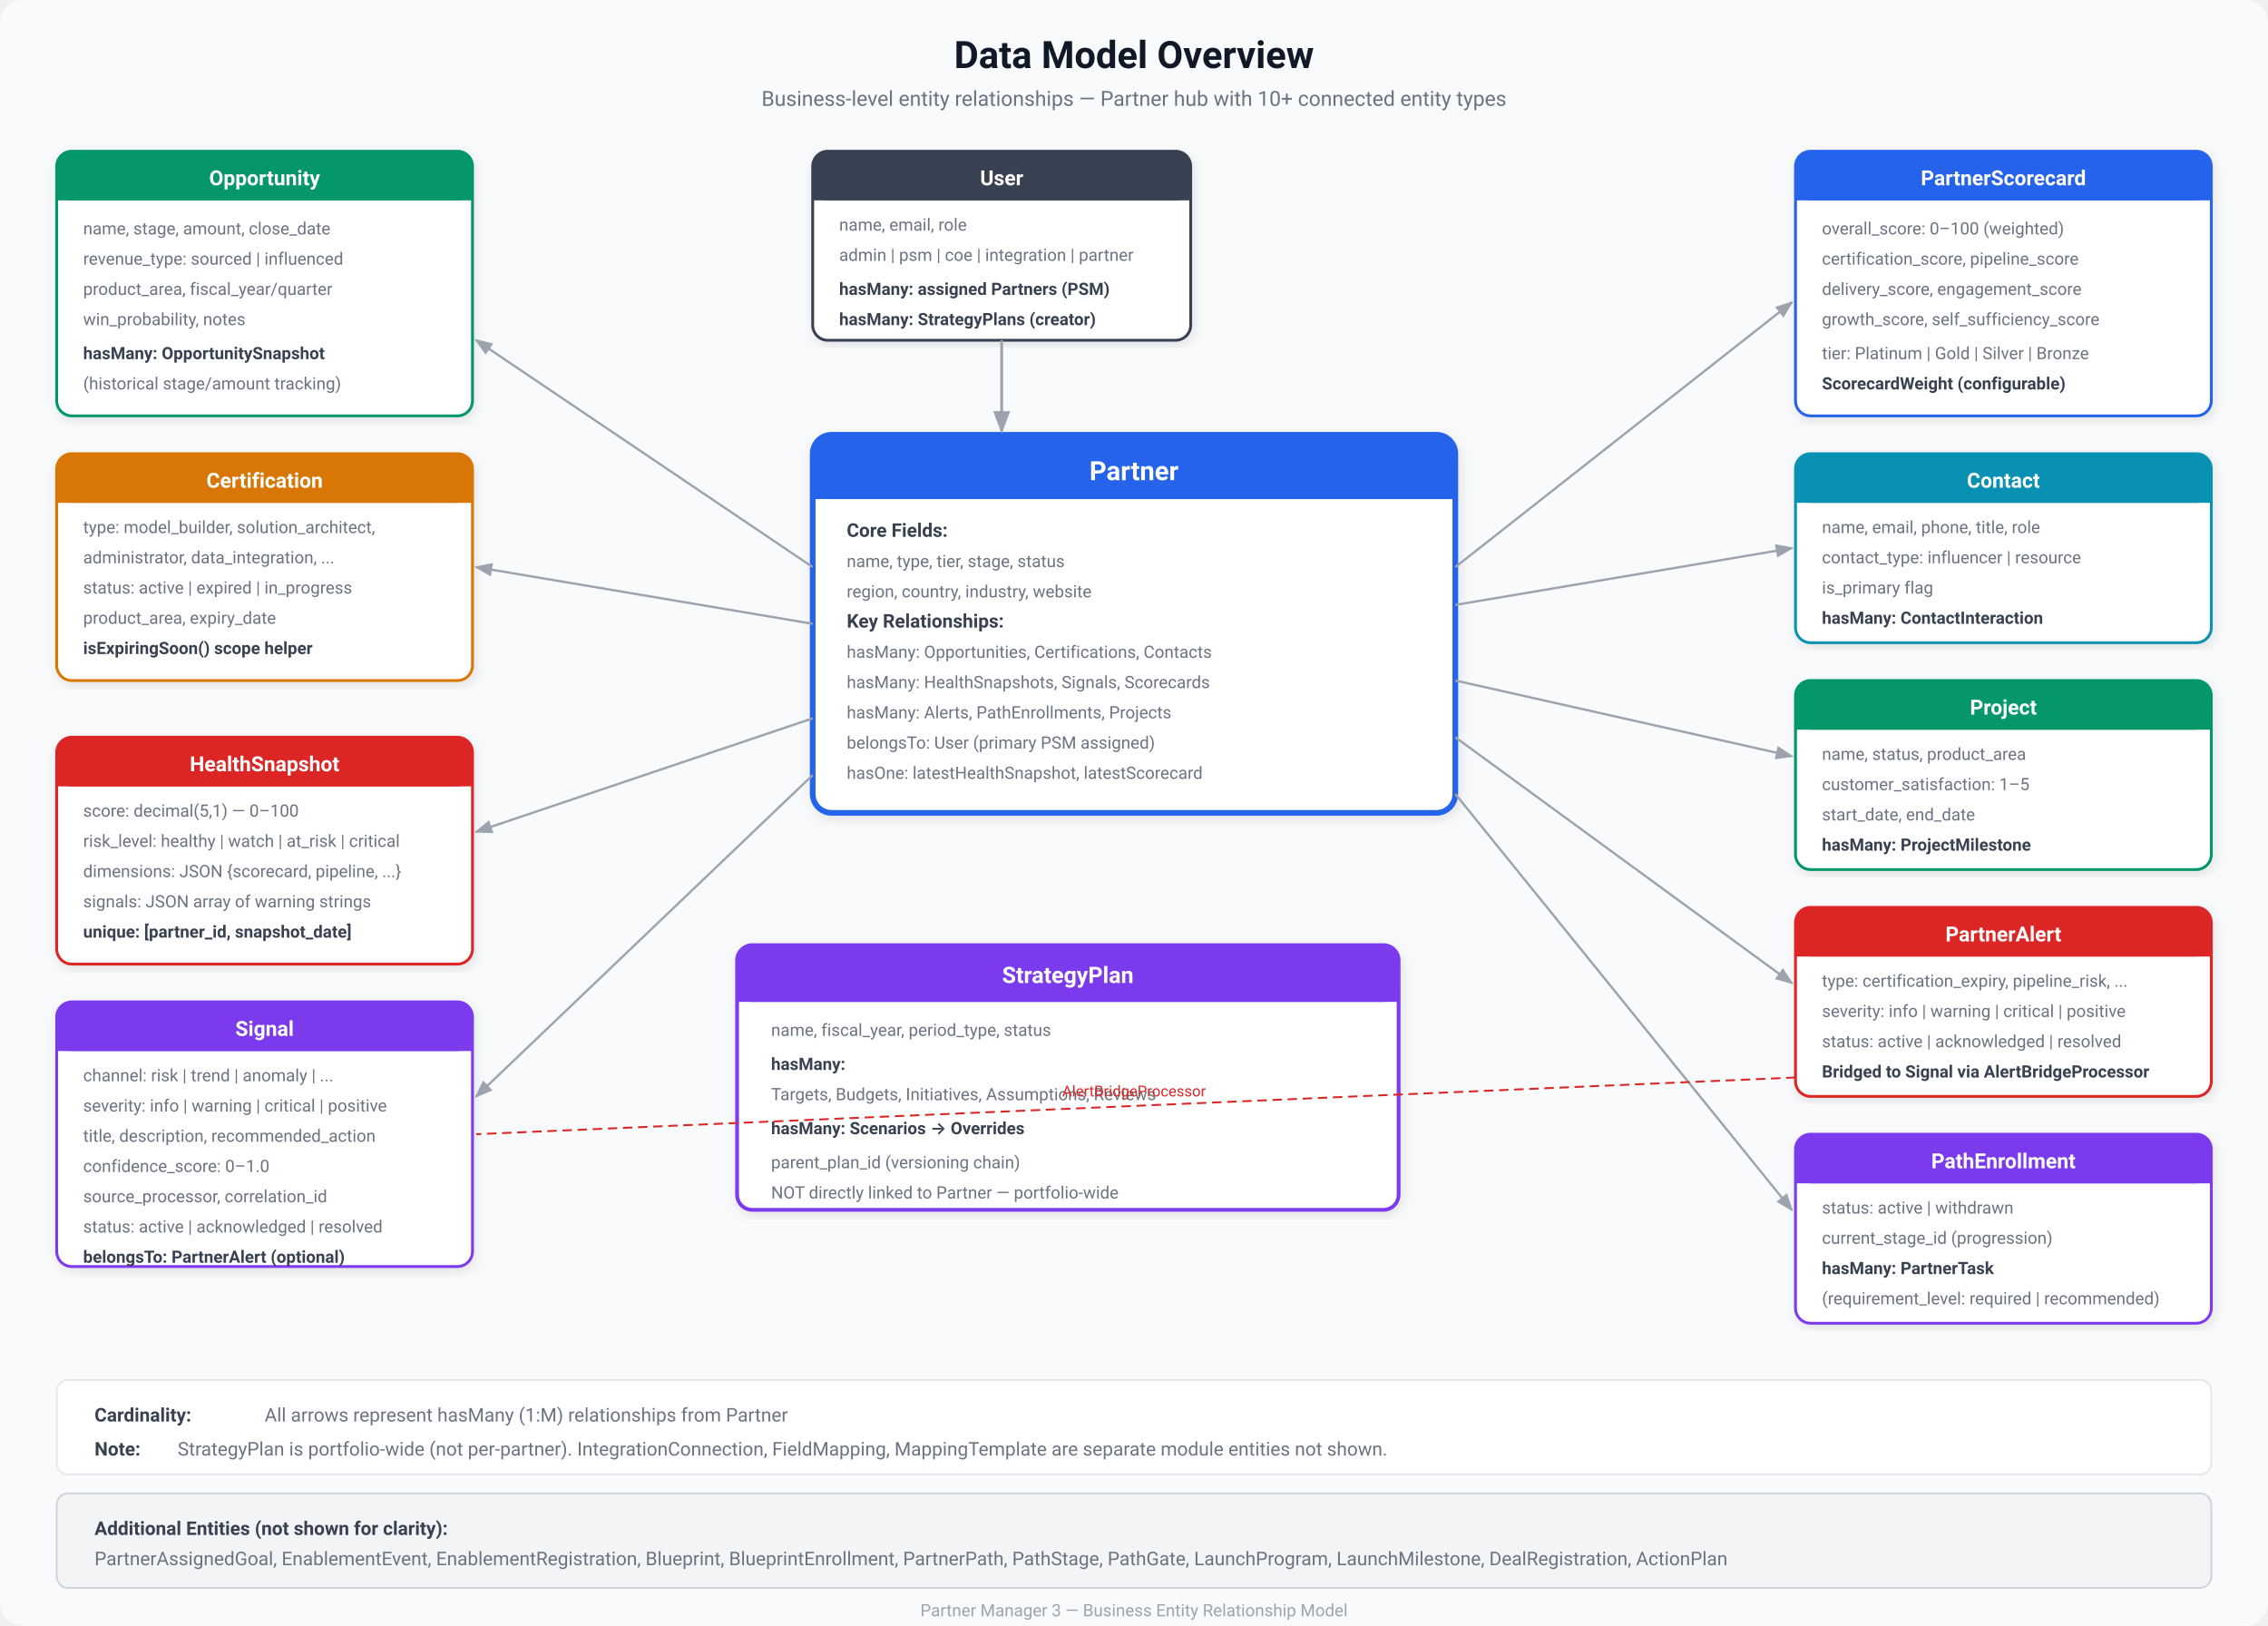
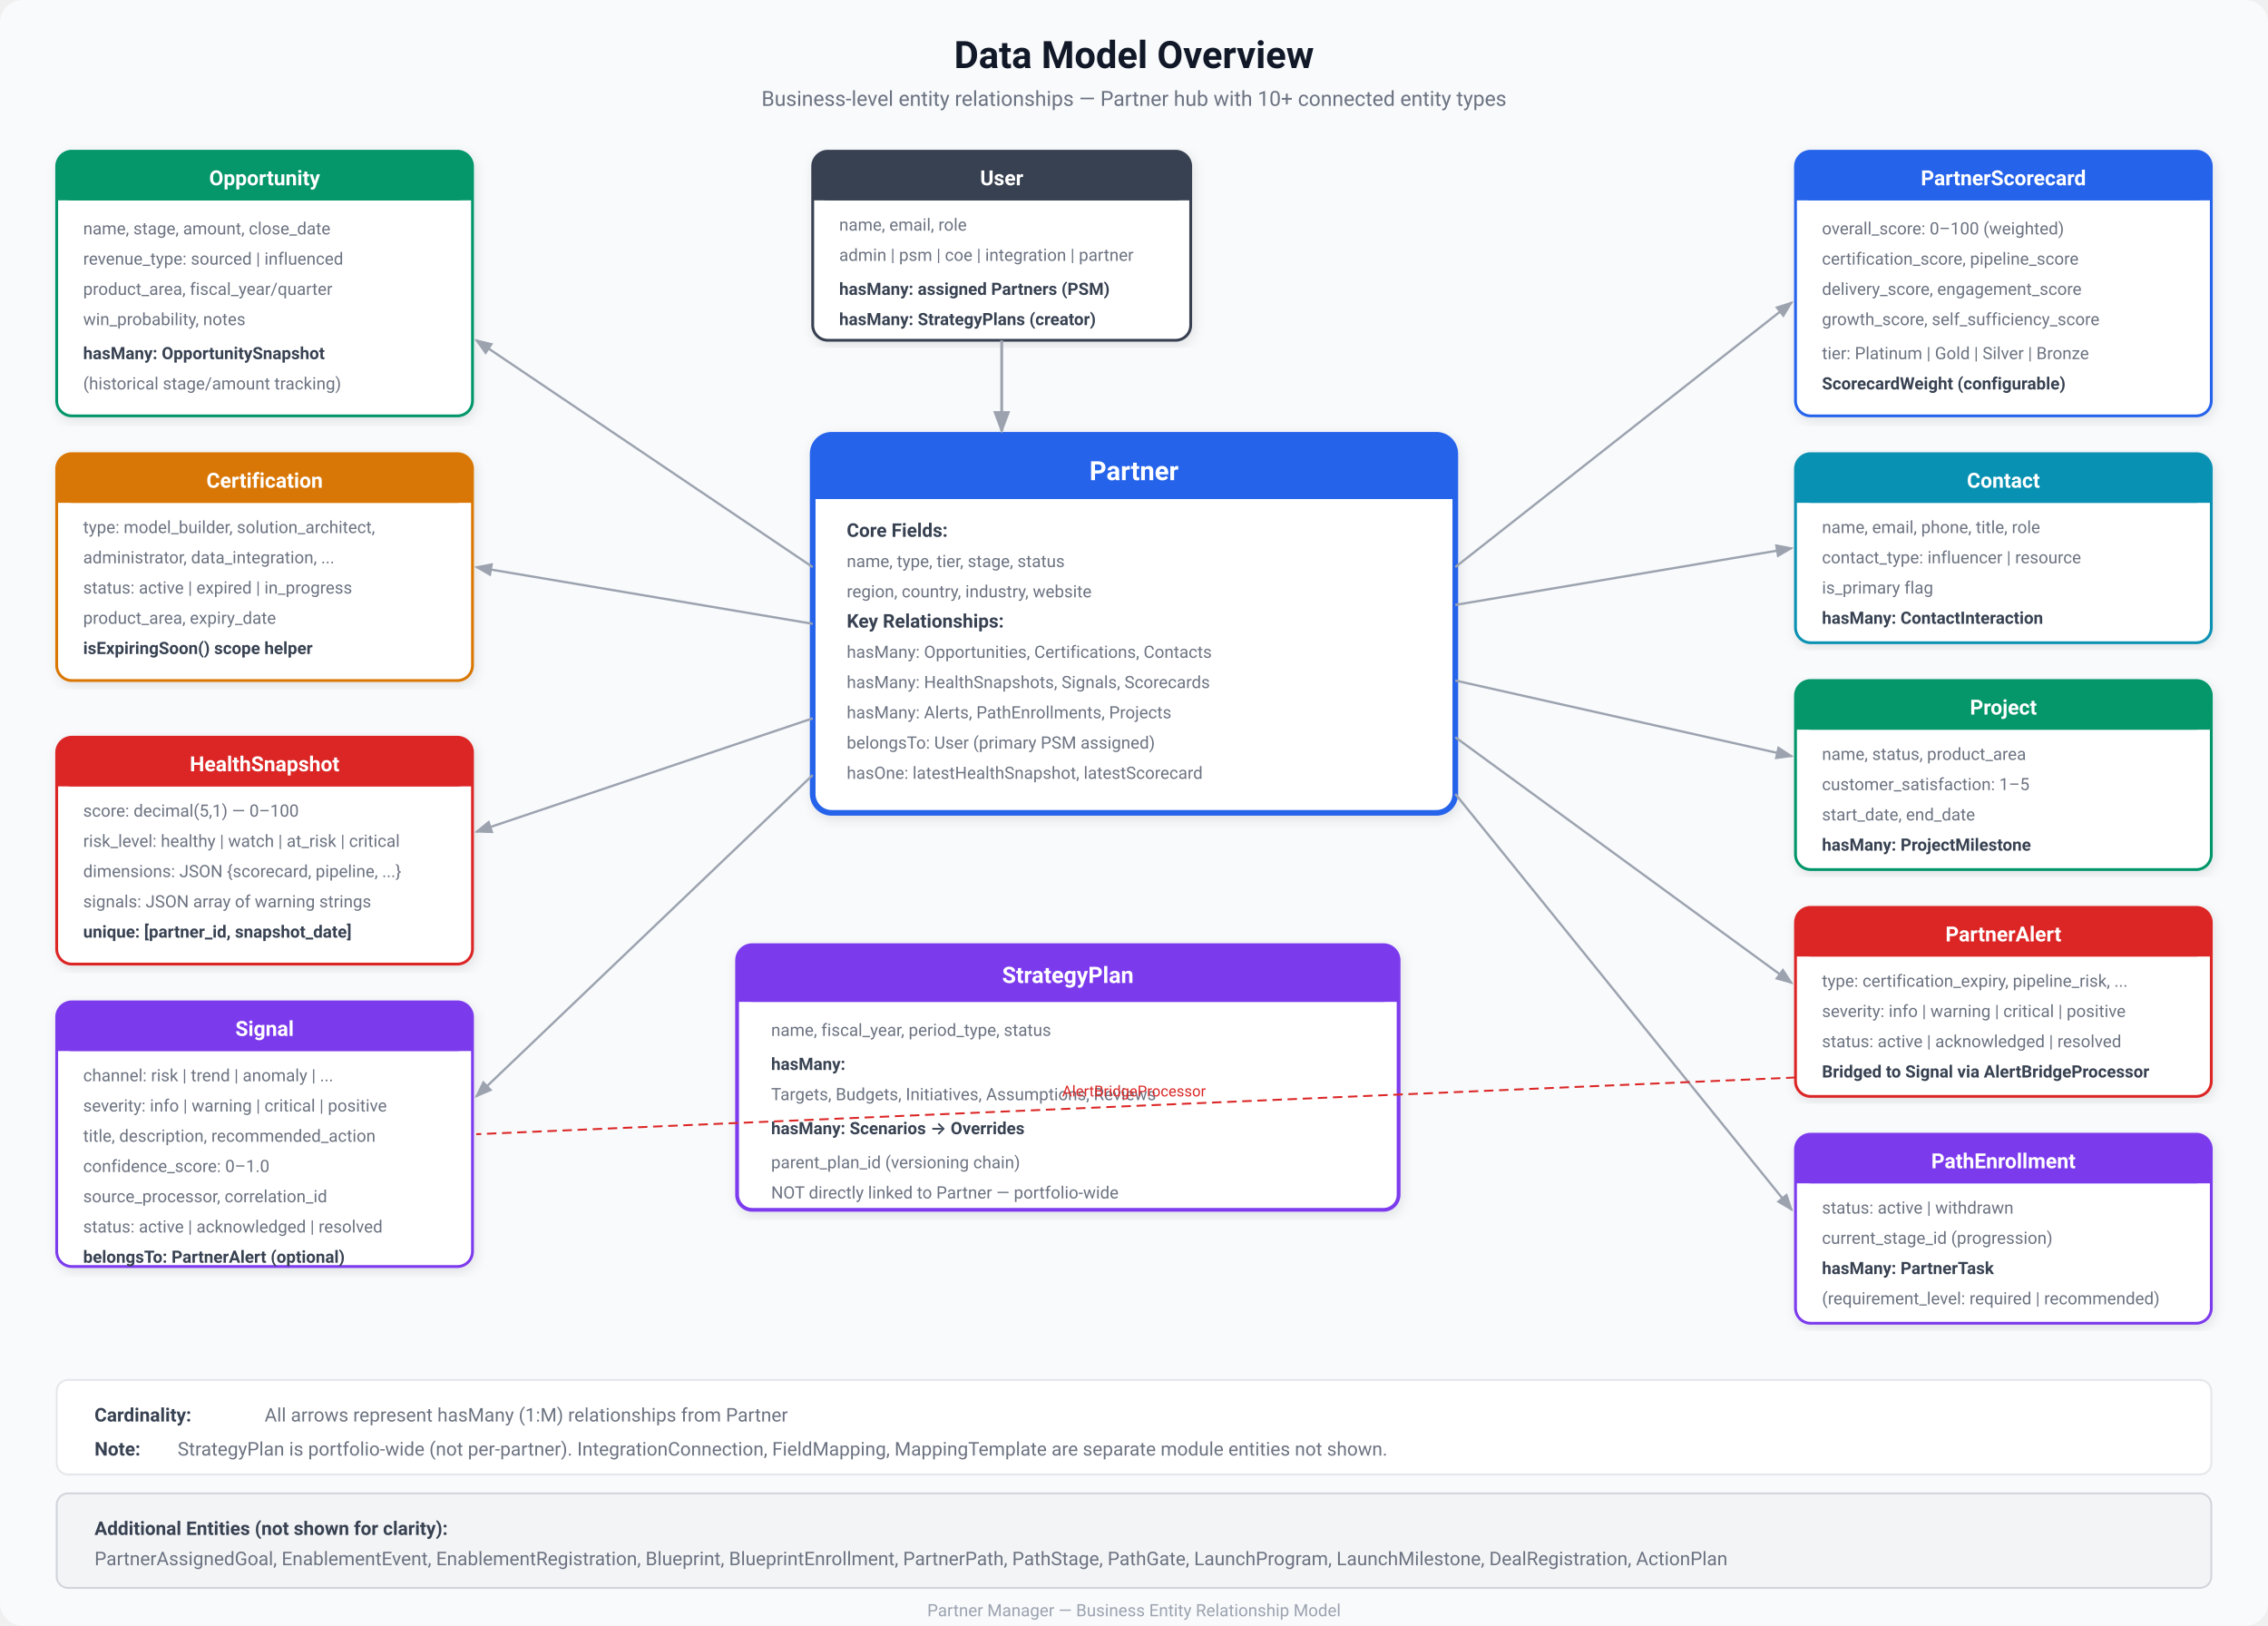
<svg xmlns="http://www.w3.org/2000/svg" viewBox="0 0 1200 860" font-family="-apple-system, BlinkMacSystemFont, 'Segoe UI', Roboto, sans-serif">
  <defs>
    <filter id="shadow" x="-4%" y="-4%" width="108%" height="108%">
      <feDropShadow dx="1" dy="2" stdDeviation="3" flood-opacity="0.1" />
    </filter>
    <marker id="arrowGray" markerWidth="8" markerHeight="6" refX="7" refY="3" orient="auto">
      <polygon points="0 0, 8 3, 0 6" fill="#9ca3af" />
    </marker>
  </defs>
  <rect width="1200" height="860" fill="#f8fafc" rx="12" />
  <text x="600" y="36" text-anchor="middle" font-size="20" font-weight="700" fill="#111827">Data Model Overview</text>
  <text x="600" y="56" text-anchor="middle" font-size="11" fill="#6b7280">Business-level entity relationships — Partner hub with 10+ connected entity types</text>
  <rect x="430" y="230" width="340" height="200" rx="10" fill="#fff" stroke="#2563eb" stroke-width="3" filter="url(#shadow)" />
  <rect x="430" y="230" width="340" height="34" rx="10" fill="#2563eb" />
  <rect x="430" y="256" width="340" height="8" fill="#2563eb" />
  <text x="600" y="254" text-anchor="middle" font-size="14" font-weight="700" fill="#fff">Partner</text>
  <text x="448" y="284" font-size="10" fill="#374151" font-weight="600">Core Fields:</text>
  <text x="448" y="300" font-size="9" fill="#6b7280">name, type, tier, stage, status</text>
  <text x="448" y="316" font-size="9" fill="#6b7280">region, country, industry, website</text>
  <text x="448" y="332" font-size="10" fill="#374151" font-weight="600">Key Relationships:</text>
  <text x="448" y="348" font-size="9" fill="#6b7280">hasMany: Opportunities, Certifications, Contacts</text>
  <text x="448" y="364" font-size="9" fill="#6b7280">hasMany: HealthSnapshots, Signals, Scorecards</text>
  <text x="448" y="380" font-size="9" fill="#6b7280">hasMany: Alerts, PathEnrollments, Projects</text>
  <text x="448" y="396" font-size="9" fill="#6b7280">belongsTo: User (primary PSM assigned)</text>
  <text x="448" y="412" font-size="9" fill="#6b7280">hasOne: latestHealthSnapshot, latestScorecard</text>
  <rect x="30" y="80" width="220" height="140" rx="8" fill="#fff" stroke="#059669" stroke-width="1.5" filter="url(#shadow)" />
  <rect x="30" y="80" width="220" height="26" rx="8" fill="#059669" />
  <rect x="30" y="100" width="220" height="6" fill="#059669" />
  <text x="140" y="98" text-anchor="middle" font-size="11" font-weight="600" fill="#fff">Opportunity</text>
  <text x="44" y="124" font-size="9" fill="#6b7280">name, stage, amount, close_date</text>
  <text x="44" y="140" font-size="9" fill="#6b7280">revenue_type: sourced | influenced</text>
  <text x="44" y="156" font-size="9" fill="#6b7280">product_area, fiscal_year/quarter</text>
  <text x="44" y="172" font-size="9" fill="#6b7280">win_probability, notes</text>
  <text x="44" y="190" font-size="9" fill="#374151" font-weight="600">hasMany: OpportunitySnapshot</text>
  <text x="44" y="206" font-size="9" fill="#6b7280">(historical stage/amount tracking)</text>
  <rect x="30" y="240" width="220" height="120" rx="8" fill="#fff" stroke="#d97706" stroke-width="1.5" filter="url(#shadow)" />
  <rect x="30" y="240" width="220" height="26" rx="8" fill="#d97706" />
  <rect x="30" y="260" width="220" height="6" fill="#d97706" />
  <text x="140" y="258" text-anchor="middle" font-size="11" font-weight="600" fill="#fff">Certification</text>
  <text x="44" y="282" font-size="9" fill="#6b7280">type: model_builder, solution_architect,</text>
  <text x="44" y="298" font-size="9" fill="#6b7280">administrator, data_integration, ...</text>
  <text x="44" y="314" font-size="9" fill="#6b7280">status: active | expired | in_progress</text>
  <text x="44" y="330" font-size="9" fill="#6b7280">product_area, expiry_date</text>
  <text x="44" y="346" font-size="9" fill="#374151" font-weight="600">isExpiringSoon() scope helper</text>
  <rect x="30" y="390" width="220" height="120" rx="8" fill="#fff" stroke="#dc2626" stroke-width="1.5" filter="url(#shadow)" />
  <rect x="30" y="390" width="220" height="26" rx="8" fill="#dc2626" />
  <rect x="30" y="410" width="220" height="6" fill="#dc2626" />
  <text x="140" y="408" text-anchor="middle" font-size="11" font-weight="600" fill="#fff">HealthSnapshot</text>
  <text x="44" y="432" font-size="9" fill="#6b7280">score: decimal(5,1) — 0–100</text>
  <text x="44" y="448" font-size="9" fill="#6b7280">risk_level: healthy | watch | at_risk | critical</text>
  <text x="44" y="464" font-size="9" fill="#6b7280">dimensions: JSON {scorecard, pipeline, ...}</text>
  <text x="44" y="480" font-size="9" fill="#6b7280">signals: JSON array of warning strings</text>
  <text x="44" y="496" font-size="9" fill="#374151" font-weight="600">unique: [partner_id, snapshot_date]</text>
  <rect x="30" y="530" width="220" height="140" rx="8" fill="#fff" stroke="#7c3aed" stroke-width="1.5" filter="url(#shadow)" />
  <rect x="30" y="530" width="220" height="26" rx="8" fill="#7c3aed" />
  <rect x="30" y="550" width="220" height="6" fill="#7c3aed" />
  <text x="140" y="548" text-anchor="middle" font-size="11" font-weight="600" fill="#fff">Signal</text>
  <text x="44" y="572" font-size="9" fill="#6b7280">channel: risk | trend | anomaly | ...</text>
  <text x="44" y="588" font-size="9" fill="#6b7280">severity: info | warning | critical | positive</text>
  <text x="44" y="604" font-size="9" fill="#6b7280">title, description, recommended_action</text>
  <text x="44" y="620" font-size="9" fill="#6b7280">confidence_score: 0–1.0</text>
  <text x="44" y="636" font-size="9" fill="#6b7280">source_processor, correlation_id</text>
  <text x="44" y="652" font-size="9" fill="#6b7280">status: active | acknowledged | resolved</text>
  <text x="44" y="668" font-size="9" fill="#374151" font-weight="600">belongsTo: PartnerAlert (optional)</text>
  <rect x="950" y="80" width="220" height="140" rx="8" fill="#fff" stroke="#2563eb" stroke-width="1.5" filter="url(#shadow)" />
  <rect x="950" y="80" width="220" height="26" rx="8" fill="#2563eb" />
  <rect x="950" y="100" width="220" height="6" fill="#2563eb" />
  <text x="1060" y="98" text-anchor="middle" font-size="11" font-weight="600" fill="#fff">PartnerScorecard</text>
  <text x="964" y="124" font-size="9" fill="#6b7280">overall_score: 0–100 (weighted)</text>
  <text x="964" y="140" font-size="9" fill="#6b7280">certification_score, pipeline_score</text>
  <text x="964" y="156" font-size="9" fill="#6b7280">delivery_score, engagement_score</text>
  <text x="964" y="172" font-size="9" fill="#6b7280">growth_score, self_sufficiency_score</text>
  <text x="964" y="190" font-size="9" fill="#6b7280">tier: Platinum | Gold | Silver | Bronze</text>
  <text x="964" y="206" font-size="9" fill="#374151" font-weight="600">ScorecardWeight (configurable)</text>
  <rect x="950" y="240" width="220" height="100" rx="8" fill="#fff" stroke="#0891b2" stroke-width="1.5" filter="url(#shadow)" />
  <rect x="950" y="240" width="220" height="26" rx="8" fill="#0891b2" />
  <rect x="950" y="260" width="220" height="6" fill="#0891b2" />
  <text x="1060" y="258" text-anchor="middle" font-size="11" font-weight="600" fill="#fff">Contact</text>
  <text x="964" y="282" font-size="9" fill="#6b7280">name, email, phone, title, role</text>
  <text x="964" y="298" font-size="9" fill="#6b7280">contact_type: influencer | resource</text>
  <text x="964" y="314" font-size="9" fill="#6b7280">is_primary flag</text>
  <text x="964" y="330" font-size="9" fill="#374151" font-weight="600">hasMany: ContactInteraction</text>
  <rect x="950" y="360" width="220" height="100" rx="8" fill="#fff" stroke="#059669" stroke-width="1.5" filter="url(#shadow)" />
  <rect x="950" y="360" width="220" height="26" rx="8" fill="#059669" />
  <rect x="950" y="380" width="220" height="6" fill="#059669" />
  <text x="1060" y="378" text-anchor="middle" font-size="11" font-weight="600" fill="#fff">Project</text>
  <text x="964" y="402" font-size="9" fill="#6b7280">name, status, product_area</text>
  <text x="964" y="418" font-size="9" fill="#6b7280">customer_satisfaction: 1–5</text>
  <text x="964" y="434" font-size="9" fill="#6b7280">start_date, end_date</text>
  <text x="964" y="450" font-size="9" fill="#374151" font-weight="600">hasMany: ProjectMilestone</text>
  <rect x="950" y="480" width="220" height="100" rx="8" fill="#fff" stroke="#dc2626" stroke-width="1.5" filter="url(#shadow)" />
  <rect x="950" y="480" width="220" height="26" rx="8" fill="#dc2626" />
  <rect x="950" y="500" width="220" height="6" fill="#dc2626" />
  <text x="1060" y="498" text-anchor="middle" font-size="11" font-weight="600" fill="#fff">PartnerAlert</text>
  <text x="964" y="522" font-size="9" fill="#6b7280">type: certification_expiry, pipeline_risk, ...</text>
  <text x="964" y="538" font-size="9" fill="#6b7280">severity: info | warning | critical | positive</text>
  <text x="964" y="554" font-size="9" fill="#6b7280">status: active | acknowledged | resolved</text>
  <text x="964" y="570" font-size="9" fill="#374151" font-weight="600">Bridged to Signal via AlertBridgeProcessor</text>
  <rect x="950" y="600" width="220" height="100" rx="8" fill="#fff" stroke="#7c3aed" stroke-width="1.5" filter="url(#shadow)" />
  <rect x="950" y="600" width="220" height="26" rx="8" fill="#7c3aed" />
  <rect x="950" y="620" width="220" height="6" fill="#7c3aed" />
  <text x="1060" y="618" text-anchor="middle" font-size="11" font-weight="600" fill="#fff">PathEnrollment</text>
  <text x="964" y="642" font-size="9" fill="#6b7280">status: active | withdrawn</text>
  <text x="964" y="658" font-size="9" fill="#6b7280">current_stage_id (progression)</text>
  <text x="964" y="674" font-size="9" fill="#374151" font-weight="600">hasMany: PartnerTask</text>
  <text x="964" y="690" font-size="9" fill="#6b7280">(requirement_level: required | recommended)</text>
  <rect x="390" y="500" width="350" height="140" rx="8" fill="#fff" stroke="#7c3aed" stroke-width="2" filter="url(#shadow)" />
  <rect x="390" y="500" width="350" height="30" rx="8" fill="#7c3aed" />
  <rect x="390" y="522" width="350" height="8" fill="#7c3aed" />
  <text x="565" y="520" text-anchor="middle" font-size="12" font-weight="600" fill="#fff">StrategyPlan</text>
  <text x="408" y="548" font-size="9" fill="#6b7280">name, fiscal_year, period_type, status</text>
  <text x="408" y="566" font-size="9" fill="#374151" font-weight="600">hasMany:</text>
  <text x="408" y="582" font-size="9" fill="#6b7280">Targets, Budgets, Initiatives, Assumptions, Reviews</text>
  <text x="408" y="600" font-size="9" fill="#374151" font-weight="600">hasMany: Scenarios → Overrides</text>
  <text x="408" y="618" font-size="9" fill="#6b7280">parent_plan_id (versioning chain)</text>
  <text x="408" y="634" font-size="9" fill="#6b7280">NOT directly linked to Partner — portfolio-wide</text>
  <rect x="430" y="80" width="200" height="100" rx="8" fill="#fff" stroke="#374151" stroke-width="1.5" filter="url(#shadow)" />
  <rect x="430" y="80" width="200" height="26" rx="8" fill="#374151" />
  <rect x="430" y="100" width="200" height="6" fill="#374151" />
  <text x="530" y="98" text-anchor="middle" font-size="11" font-weight="600" fill="#fff">User</text>
  <text x="444" y="122" font-size="9" fill="#6b7280">name, email, role</text>
  <text x="444" y="138" font-size="9" fill="#6b7280">admin | psm | coe | integration | partner</text>
  <text x="444" y="156" font-size="9" fill="#374151" font-weight="600">hasMany: assigned Partners (PSM)</text>
  <text x="444" y="172" font-size="9" fill="#374151" font-weight="600">hasMany: StrategyPlans (creator)</text>
  <line x1="530" y1="180" x2="530" y2="228" stroke="#9ca3af" stroke-width="1.5" marker-end="url(#arrowGray)" />
  <line x1="430" y1="300" x2="252" y2="180" stroke="#9ca3af" stroke-width="1.2" marker-end="url(#arrowGray)" />
  <line x1="430" y1="330" x2="252" y2="300" stroke="#9ca3af" stroke-width="1.2" marker-end="url(#arrowGray)" />
  <line x1="430" y1="380" x2="252" y2="440" stroke="#9ca3af" stroke-width="1.2" marker-end="url(#arrowGray)" />
  <line x1="430" y1="410" x2="252" y2="580" stroke="#9ca3af" stroke-width="1.2" marker-end="url(#arrowGray)" />
  <line x1="770" y1="300" x2="948" y2="160" stroke="#9ca3af" stroke-width="1.2" marker-end="url(#arrowGray)" />
  <line x1="770" y1="320" x2="948" y2="290" stroke="#9ca3af" stroke-width="1.2" marker-end="url(#arrowGray)" />
  <line x1="770" y1="360" x2="948" y2="400" stroke="#9ca3af" stroke-width="1.2" marker-end="url(#arrowGray)" />
  <line x1="770" y1="390" x2="948" y2="520" stroke="#9ca3af" stroke-width="1.2" marker-end="url(#arrowGray)" />
  <line x1="770" y1="420" x2="948" y2="640" stroke="#9ca3af" stroke-width="1.2" marker-end="url(#arrowGray)" />
  <line x1="950" y1="570" x2="252" y2="600" stroke="#dc2626" stroke-width="1" stroke-dasharray="5,3" />
  <text x="600" y="580" text-anchor="middle" font-size="8" fill="#dc2626">AlertBridgeProcessor</text>
  <rect x="30" y="730" width="1140" height="50" rx="6" fill="#fff" stroke="#e5e7eb" stroke-width="1" />
  <text x="50" y="752" font-size="10" font-weight="600" fill="#374151">Cardinality:</text>
  <text x="140" y="752" font-size="10" fill="#6b7280">All arrows represent hasMany (1:M) relationships from Partner</text>
  <text x="50" y="770" font-size="10" font-weight="600" fill="#374151">Note:</text>
  <text x="94" y="770" font-size="10" fill="#6b7280">StrategyPlan is portfolio-wide (not per-partner). IntegrationConnection, FieldMapping, MappingTemplate are separate module entities not shown.</text>
  <rect x="30" y="790" width="1140" height="50" rx="6" fill="#f3f4f6" stroke="#d1d5db" stroke-width="1" />
  <text x="50" y="812" font-size="10" font-weight="600" fill="#374151">Additional Entities (not shown for clarity):</text>
  <text x="50" y="828" font-size="10" fill="#6b7280">PartnerAssignedGoal, EnablementEvent, EnablementRegistration, Blueprint, BlueprintEnrollment, PartnerPath, PathStage, PathGate, LaunchProgram, LaunchMilestone, DealRegistration, ActionPlan</text>
-   <text x="600" y="855" text-anchor="middle" font-size="9" fill="#9ca3af">Partner Manager 3 — Business Entity Relationship Model</text>
+   <text x="600" y="855" text-anchor="middle" font-size="9" fill="#9ca3af">Partner Manager — Business Entity Relationship Model</text>
</svg>
